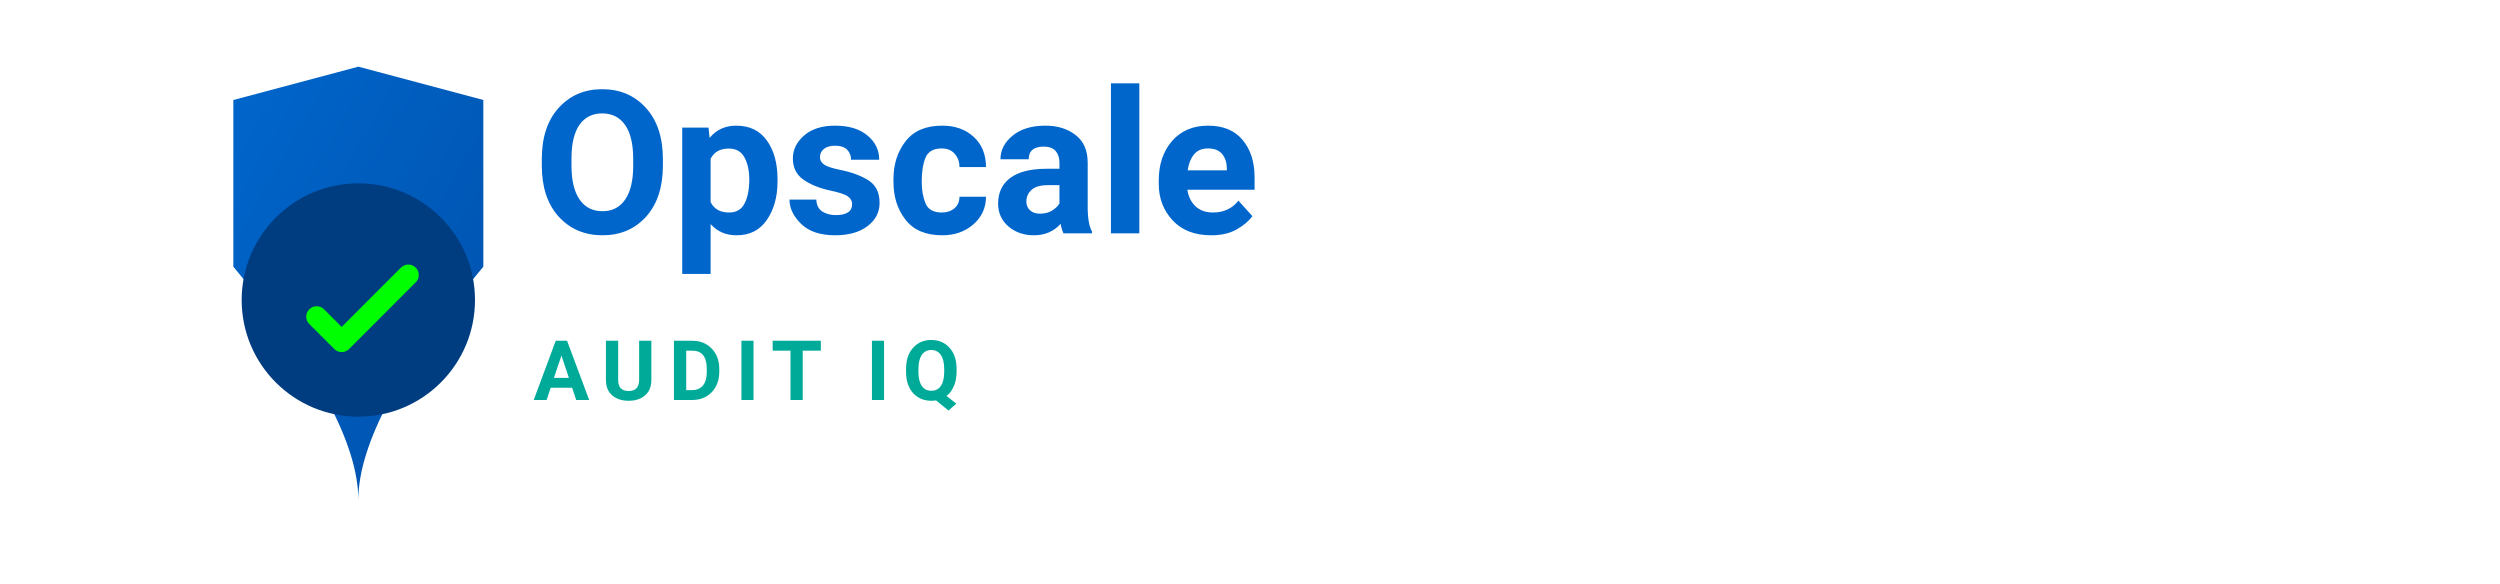
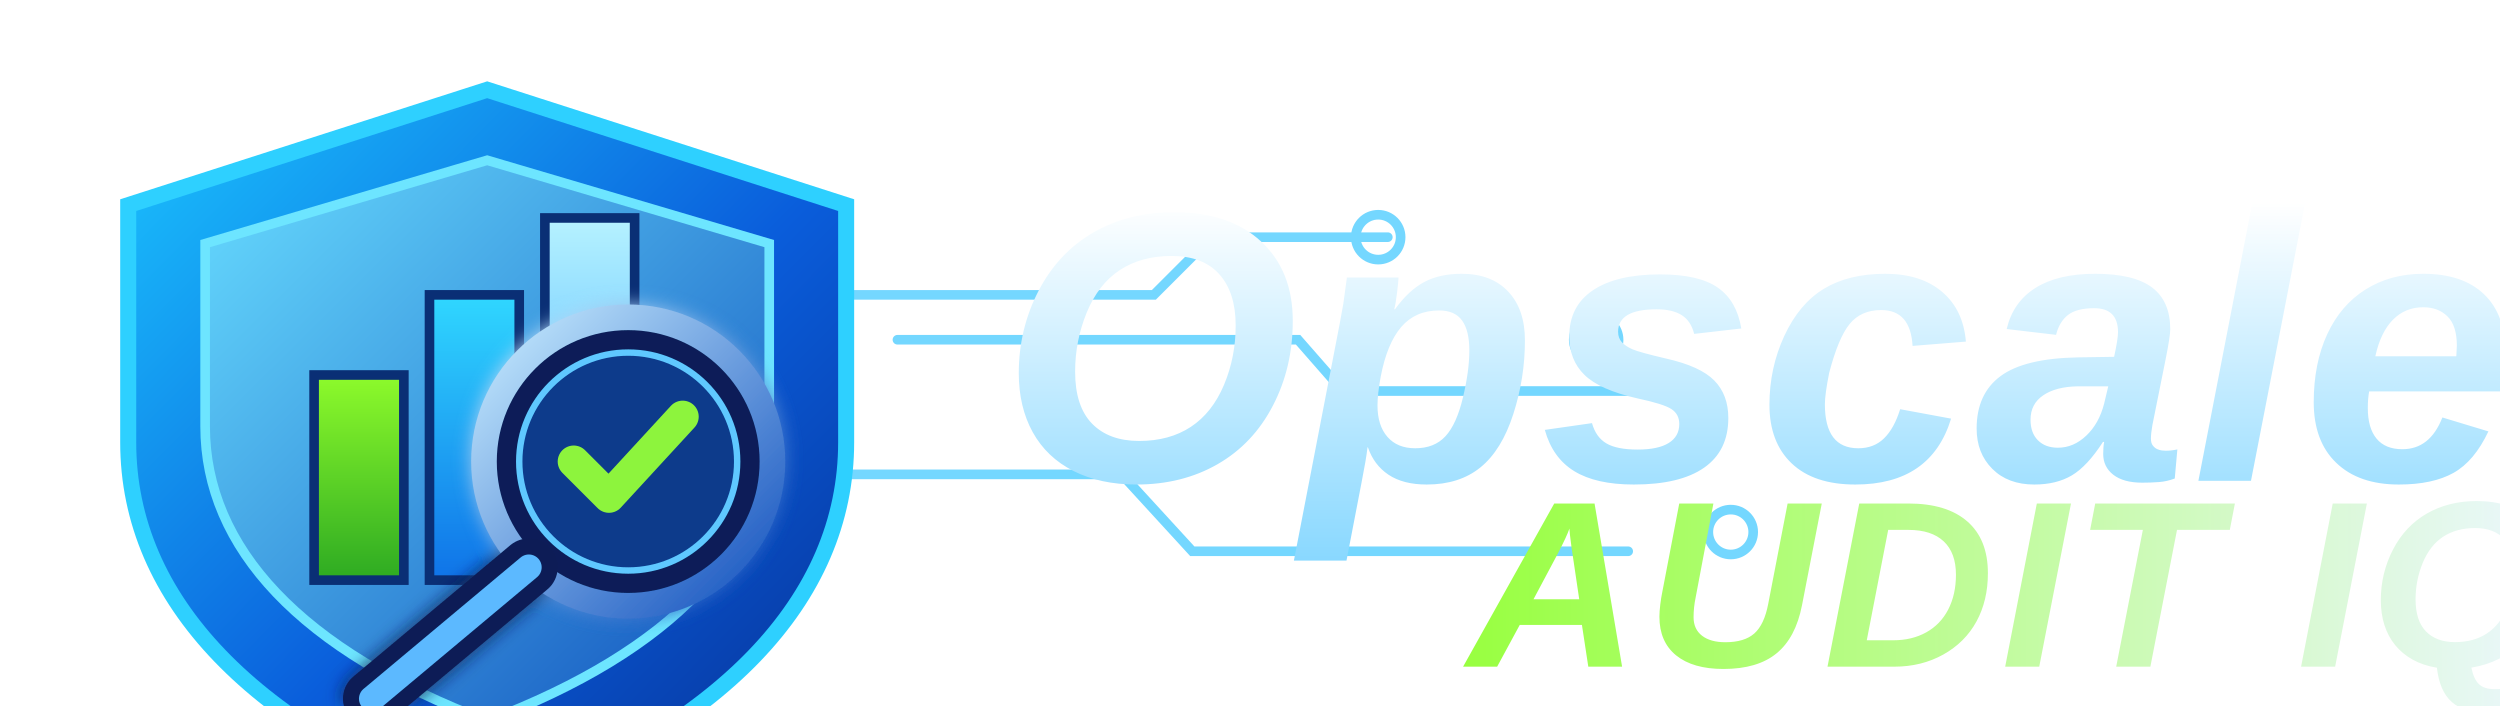
- <svg xmlns="http://www.w3.org/2000/svg" viewBox="0 0 300 70" width="300" height="70" preserveAspectRatio="xMidYMid meet">
+ <svg xmlns="http://www.w3.org/2000/svg" viewBox="0 0 780 220" width="780" height="220" preserveAspectRatio="xMidYMid meet">
  <defs>
-     <style>
-       .logo-text { font-family: -apple-system, BlinkMacSystemFont, 'Segoe UI', Roboto, sans-serif; font-size: 24px; font-weight: 700; fill: #0066cc; }
-       .logo-sub { font-family: -apple-system, BlinkMacSystemFont, 'Segoe UI', Roboto, sans-serif; font-size: 10px; font-weight: 600; fill: #00aa99; letter-spacing: 1.5px; }
-     </style>
-     <linearGradient id="shield" x1="0%" y1="0%" x2="100%" y2="100%">
-       <stop offset="0%" stop-color="#0066cc" />
-       <stop offset="100%" stop-color="#0050aa" />
+     <linearGradient id="shieldOuter" x1="0%" y1="0%" x2="100%" y2="100%">
+       <stop offset="0%" stop-color="#1bc6ff" />
+       <stop offset="55%" stop-color="#0a5ddb" />
+       <stop offset="100%" stop-color="#062f93" />
    </linearGradient>
+     <linearGradient id="shieldInner" x1="0%" y1="0%" x2="100%" y2="100%">
+       <stop offset="0%" stop-color="#67dcff" />
+       <stop offset="100%" stop-color="#0f4fbc" />
+     </linearGradient>
+     <linearGradient id="bar1" x1="0%" y1="0%" x2="0%" y2="100%">
+       <stop offset="0%" stop-color="#8efb2b" />
+       <stop offset="100%" stop-color="#2daa22" />
+     </linearGradient>
+     <linearGradient id="bar2" x1="0%" y1="0%" x2="0%" y2="100%">
+       <stop offset="0%" stop-color="#30d7ff" />
+       <stop offset="100%" stop-color="#0f73e8" />
+     </linearGradient>
+     <linearGradient id="bar3" x1="0%" y1="0%" x2="0%" y2="100%">
+       <stop offset="0%" stop-color="#b6f2ff" />
+       <stop offset="100%" stop-color="#27a0ff" />
+     </linearGradient>
+     <linearGradient id="lens" x1="0%" y1="0%" x2="100%" y2="100%">
+       <stop offset="0%" stop-color="#c7ecff" />
+       <stop offset="100%" stop-color="#1452bf" />
+     </linearGradient>
+     <linearGradient id="wordmark" x1="0%" y1="0%" x2="0%" y2="100%">
+       <stop offset="0%" stop-color="#ffffff" />
+       <stop offset="100%" stop-color="#89d8ff" />
+     </linearGradient>
+     <linearGradient id="submark" x1="0%" y1="0%" x2="100%" y2="0%">
+       <stop offset="0%" stop-color="#98ff3f" />
+       <stop offset="100%" stop-color="#ecf7ff" />
+     </linearGradient>
+     <filter id="glowBlue" x="-40%" y="-40%" width="180%" height="180%">
+       <feGaussianBlur stdDeviation="2.6" result="blur" />
+       <feMerge>
+         <feMergeNode in="blur" />
+         <feMergeNode in="SourceGraphic" />
+       </feMerge>
+     </filter>
  </defs>
-   <g transform="translate(8, 8)">
-     <path d="M 20 4 L 35 0 L 50 4 L 50 24 Q 35 42 35 52 Q 35 42 20 24 Z" fill="url(#shield)" stroke="none" />
-     <circle cx="35" cy="28" r="14" fill="#003d80" />
-     <g stroke="#00ff00" stroke-width="2.5" fill="none" stroke-linecap="round" stroke-linejoin="round">
-       <path d="M 30 30 L 33 33 L 41 25" />
+   <g opacity="0.72" stroke="#3fc7ff" stroke-width="3" fill="none" stroke-linecap="round">
+     <path d="M265 92h95l18-18h55" />
+     <path d="M280 106h125l14 16h92" />
+     <path d="M262 148h88l22 24h136" />
+     <circle cx="430" cy="74" r="7" />
+     <circle cx="498" cy="106" r="7" />
+     <circle cx="540" cy="166" r="7" />
+   </g>
+   <g transform="translate(28,22)">
+     <path d="M124 6L12 42v74c0 49 39 90 112 116 73-26 112-67 112-116V42L124 6z" fill="url(#shieldOuter)" stroke="#2ed0ff" stroke-width="5" />
+     <path d="M124 28L36 54v57c0 38 30 70 88 92 58-22 88-54 88-92V54l-88-26z" fill="url(#shieldInner)" stroke="#6de5ff" stroke-width="3" />
+     <rect x="70" y="95" width="28" height="64" fill="url(#bar1)" stroke="#0a2f75" stroke-width="3" />
+     <rect x="106" y="70" width="28" height="89" fill="url(#bar2)" stroke="#0a2f75" stroke-width="3" />
+     <rect x="142" y="46" width="28" height="113" fill="url(#bar3)" stroke="#0a2f75" stroke-width="3" />
+     <g filter="url(#glowBlue)">
+       <circle cx="168" cy="122" r="45" fill="#081f58" stroke="url(#lens)" stroke-width="8" />
+       <circle cx="168" cy="122" r="34" fill="#0b3a8b" stroke="#5ec8ff" stroke-width="2" />
+       <path d="M151 122l11 11 23-25" fill="none" stroke="#8df43e" stroke-width="10" stroke-linecap="round" stroke-linejoin="round" />
+       <path d="M137 155L88 196" stroke="#0a1f57" stroke-width="18" stroke-linecap="round" />
+       <path d="M137 155L88 196" stroke="#5cb9ff" stroke-width="8" stroke-linecap="round" />
    </g>
  </g>
-   <text x="64" y="28" class="logo-text">Opscale</text>
-   <text x="64" y="48" class="logo-sub">AUDIT IQ</text>
+   <g transform="translate(312,72)">
+     <text x="0" y="78" fill="url(#wordmark)" font-family="Segoe UI, Arial, sans-serif" font-size="120" font-style="italic" font-weight="900" letter-spacing="1">Opscale</text>
+     <text x="146" y="136" fill="url(#submark)" font-family="Segoe UI, Arial, sans-serif" font-size="74" font-style="italic" font-weight="900" letter-spacing="2">AUDIT IQ</text>
+   </g>
</svg>
